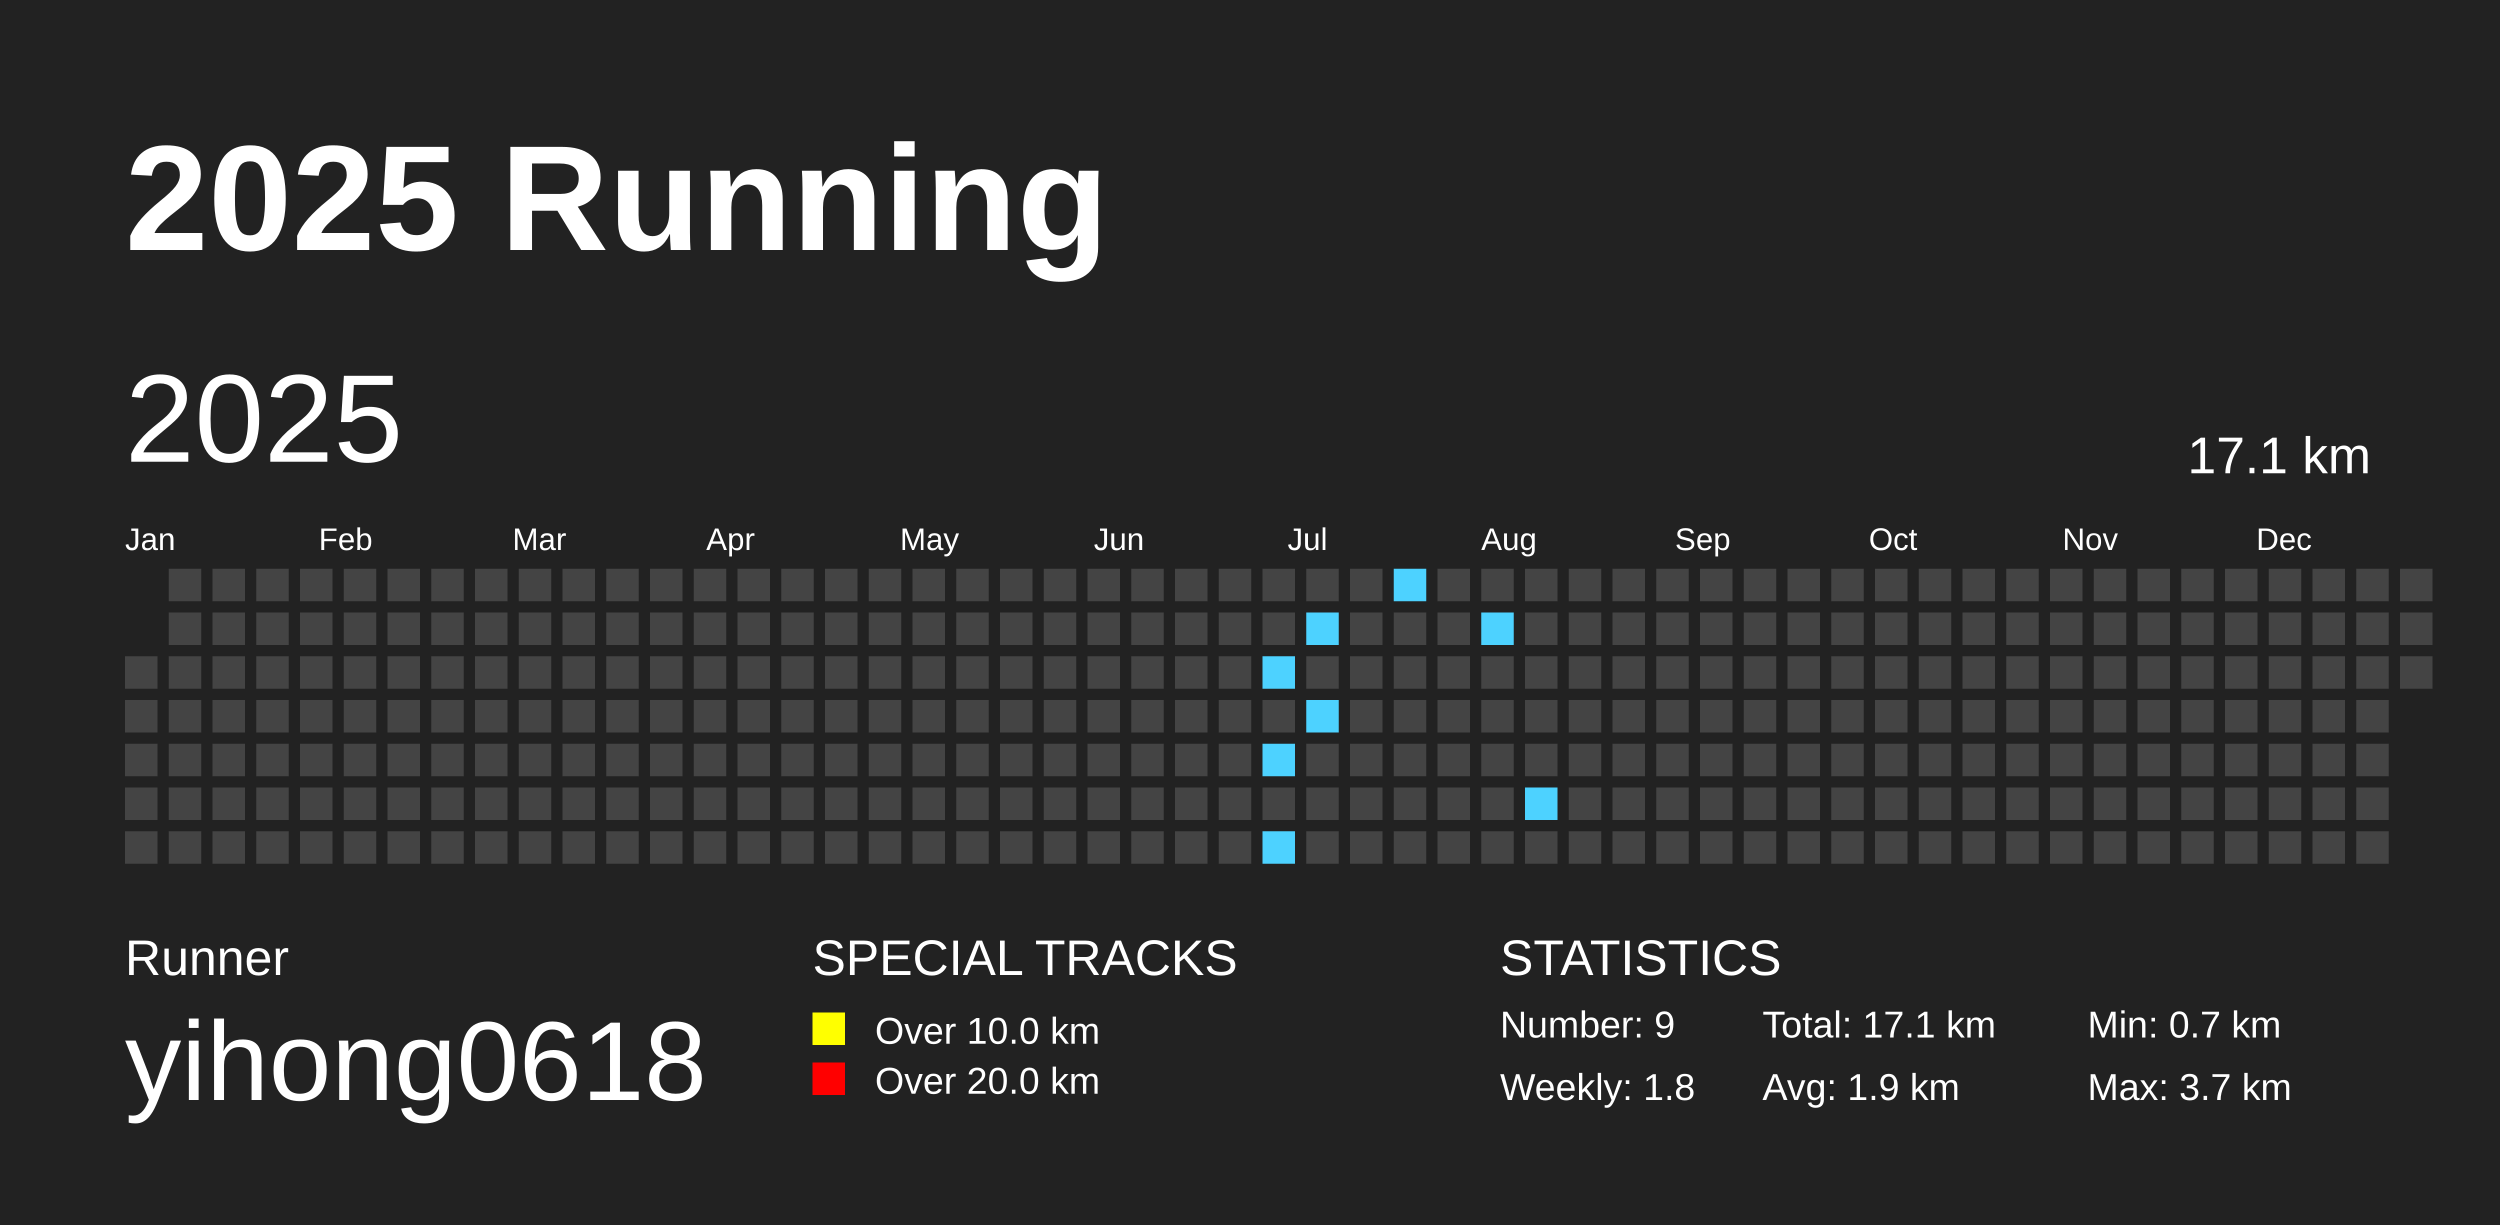
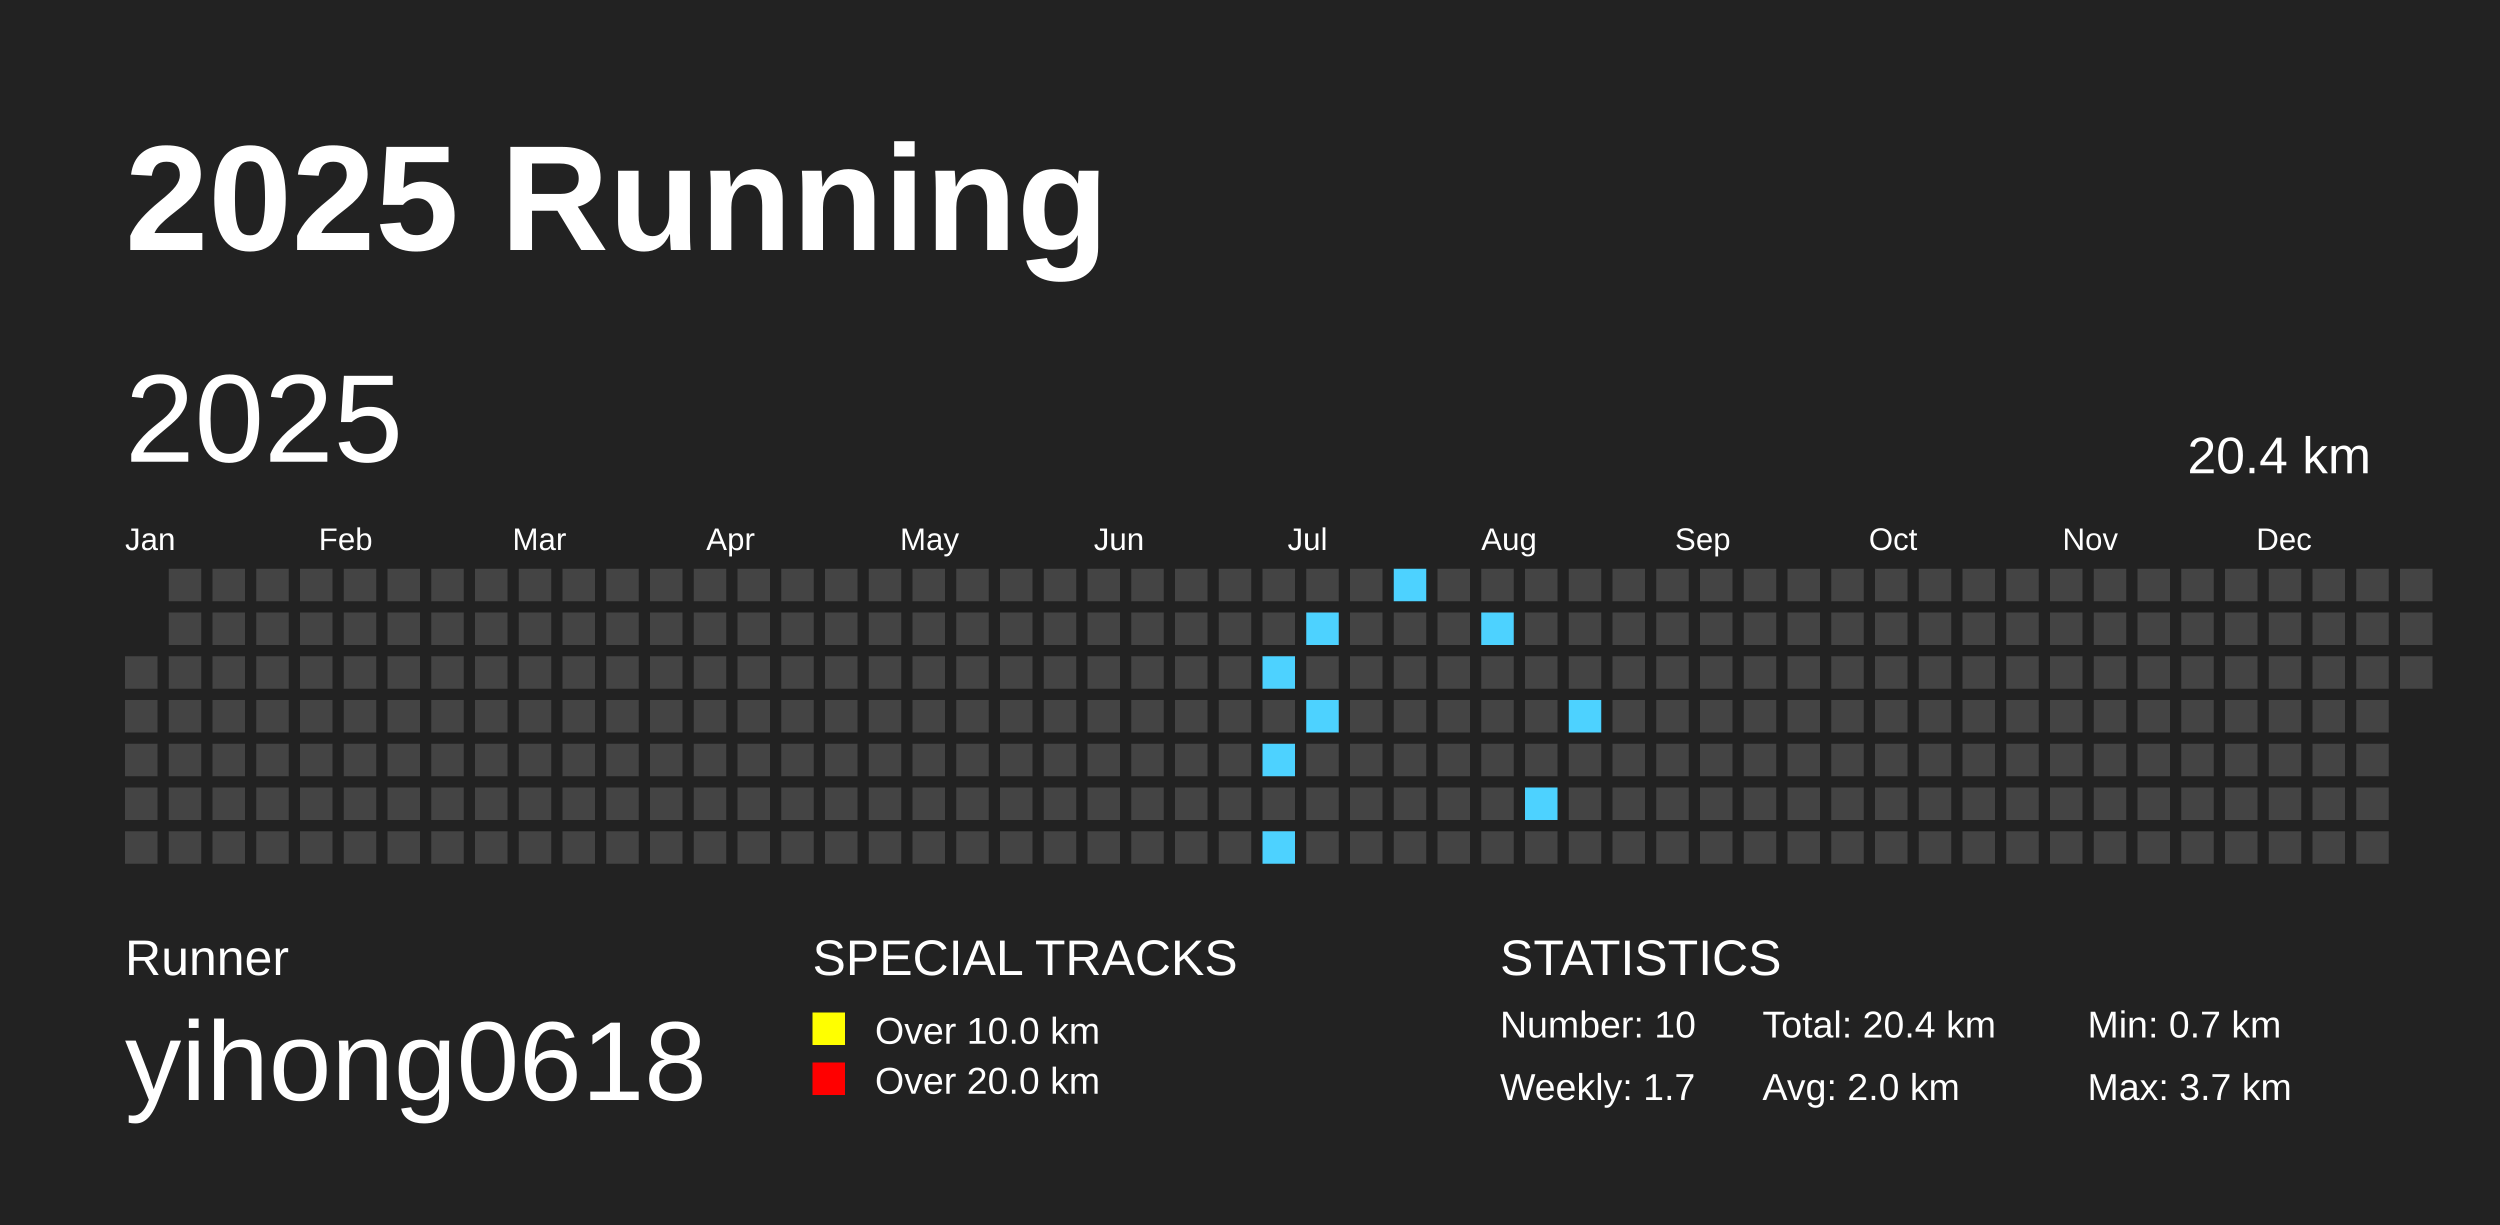
<svg xmlns="http://www.w3.org/2000/svg" baseProfile="full" height="98mm" version="1.1" viewBox="0,0,200,98" width="200mm">
  <defs />
  <rect fill="#222222" height="98" width="200" x="0" y="0" />
  <text fill="#FFFFFF" style="font-size:12px; font-family:Arial; font-weight:bold;" x="10" y="20">2025 Running</text>
  <text fill="#FFFFFF" style="font-size:4px; font-family:Arial" x="10" y="78">Runner</text>
  <text fill="#FFFFFF" style="font-size:9px; font-family:Arial" x="10" y="88">yihong0618</text>
  <text fill="#FFFFFF" style="font-size:4px; font-family:Arial" x="65" y="78">SPECIAL TRACKS</text>
  <rect fill="yellow" height="2.6" width="2.6" x="65" y="81" />
  <text fill="#FFFFFF" style="font-size:3px; font-family:Arial" x="70" y="83.5">Over 10.0 km</text>
  <rect fill="red" height="2.6" width="2.6" x="65" y="85" />
  <text fill="#FFFFFF" style="font-size:3px; font-family:Arial" x="70" y="87.5">Over 20.0 km</text>
  <text fill="#FFFFFF" style="font-size:4px; font-family:Arial" x="120" y="78">STATISTICS</text>
-   <text fill="#FFFFFF" style="font-size:3px; font-family:Arial" x="120" y="83">Number: 9</text>
-   <text fill="#FFFFFF" style="font-size:3px; font-family:Arial" x="120" y="88">Weekly: 1.8</text>
-   <text fill="#FFFFFF" style="font-size:3px; font-family:Arial" x="141" y="83">Total: 17.1 km</text>
-   <text fill="#FFFFFF" style="font-size:3px; font-family:Arial" x="141" y="88">Avg: 1.9 km</text>
+   <text fill="#FFFFFF" style="font-size:3px; font-family:Arial" x="120" y="83">Number: 10</text>
+   <text fill="#FFFFFF" style="font-size:3px; font-family:Arial" x="120" y="88">Weekly: 1.7</text>
+   <text fill="#FFFFFF" style="font-size:3px; font-family:Arial" x="141" y="83">Total: 20.4 km</text>
+   <text fill="#FFFFFF" style="font-size:3px; font-family:Arial" x="141" y="88">Avg: 2.0 km</text>
  <text fill="#FFFFFF" style="font-size:3px; font-family:Arial" x="167" y="83">Min: 0.7 km</text>
  <text fill="#FFFFFF" style="font-size:3px; font-family:Arial" x="167" y="88">Max: 3.7 km</text>
  <text dominant-baseline="hanging" fill="#FFFFFF" style="font-size:10.0px; font-family:Arial;" x="10" y="30">2025</text>
-   <text dominant-baseline="hanging" fill="#FFFFFF" style="font-size:4.125px; font-family:Arial;" x="175" y="35">17.1 km</text>
+   <text dominant-baseline="hanging" fill="#FFFFFF" style="font-size:4.125px; font-family:Arial;" x="175" y="35">20.4 km</text>
  <text fill="#FFFFFF" style="font-size:2.5px; font-family:Arial" x="10.0" y="44">Jan</text>
  <text fill="#FFFFFF" style="font-size:2.5px; font-family:Arial" x="25.5" y="44">Feb</text>
  <text fill="#FFFFFF" style="font-size:2.5px; font-family:Arial" x="41.0" y="44">Mar</text>
  <text fill="#FFFFFF" style="font-size:2.5px; font-family:Arial" x="56.5" y="44">Apr</text>
  <text fill="#FFFFFF" style="font-size:2.5px; font-family:Arial" x="72.0" y="44">May</text>
  <text fill="#FFFFFF" style="font-size:2.5px; font-family:Arial" x="87.5" y="44">Jun</text>
  <text fill="#FFFFFF" style="font-size:2.5px; font-family:Arial" x="103.0" y="44">Jul</text>
  <text fill="#FFFFFF" style="font-size:2.5px; font-family:Arial" x="118.5" y="44">Aug</text>
  <text fill="#FFFFFF" style="font-size:2.5px; font-family:Arial" x="134.0" y="44">Sep</text>
  <text fill="#FFFFFF" style="font-size:2.5px; font-family:Arial" x="149.5" y="44">Oct</text>
  <text fill="#FFFFFF" style="font-size:2.5px; font-family:Arial" x="165.0" y="44">Nov</text>
  <text fill="#FFFFFF" style="font-size:2.5px; font-family:Arial" x="180.5" y="44">Dec</text>
  <rect fill="#444444" height="2.6" width="2.6" x="10.0" y="52.5" />
  <rect fill="#444444" height="2.6" width="2.6" x="10.0" y="56.0" />
  <rect fill="#444444" height="2.6" width="2.6" x="10.0" y="59.5" />
  <rect fill="#444444" height="2.6" width="2.6" x="10.0" y="63.0" />
  <rect fill="#444444" height="2.6" width="2.6" x="10.0" y="66.5" />
  <rect fill="#444444" height="2.6" width="2.6" x="13.5" y="45.5" />
  <rect fill="#444444" height="2.6" width="2.6" x="13.5" y="49.0" />
  <rect fill="#444444" height="2.6" width="2.6" x="13.5" y="52.5" />
  <rect fill="#444444" height="2.6" width="2.6" x="13.5" y="56.0" />
  <rect fill="#444444" height="2.6" width="2.6" x="13.5" y="59.5" />
  <rect fill="#444444" height="2.6" width="2.6" x="13.5" y="63.0" />
  <rect fill="#444444" height="2.6" width="2.6" x="13.5" y="66.5" />
  <rect fill="#444444" height="2.6" width="2.6" x="17.0" y="45.5" />
  <rect fill="#444444" height="2.6" width="2.6" x="17.0" y="49.0" />
  <rect fill="#444444" height="2.6" width="2.6" x="17.0" y="52.5" />
  <rect fill="#444444" height="2.6" width="2.6" x="17.0" y="56.0" />
  <rect fill="#444444" height="2.6" width="2.6" x="17.0" y="59.5" />
  <rect fill="#444444" height="2.6" width="2.6" x="17.0" y="63.0" />
  <rect fill="#444444" height="2.6" width="2.6" x="17.0" y="66.5" />
  <rect fill="#444444" height="2.6" width="2.6" x="20.5" y="45.5" />
  <rect fill="#444444" height="2.6" width="2.6" x="20.5" y="49.0" />
  <rect fill="#444444" height="2.6" width="2.6" x="20.5" y="52.5" />
  <rect fill="#444444" height="2.6" width="2.6" x="20.5" y="56.0" />
  <rect fill="#444444" height="2.6" width="2.6" x="20.5" y="59.5" />
  <rect fill="#444444" height="2.6" width="2.6" x="20.5" y="63.0" />
  <rect fill="#444444" height="2.6" width="2.6" x="20.5" y="66.5" />
  <rect fill="#444444" height="2.6" width="2.6" x="24.0" y="45.5" />
  <rect fill="#444444" height="2.6" width="2.6" x="24.0" y="49.0" />
  <rect fill="#444444" height="2.6" width="2.6" x="24.0" y="52.5" />
  <rect fill="#444444" height="2.6" width="2.6" x="24.0" y="56.0" />
  <rect fill="#444444" height="2.6" width="2.6" x="24.0" y="59.5" />
  <rect fill="#444444" height="2.6" width="2.6" x="24.0" y="63.0" />
  <rect fill="#444444" height="2.6" width="2.6" x="24.0" y="66.5" />
  <rect fill="#444444" height="2.6" width="2.6" x="27.5" y="45.5" />
  <rect fill="#444444" height="2.6" width="2.6" x="27.5" y="49.0" />
  <rect fill="#444444" height="2.6" width="2.6" x="27.5" y="52.5" />
  <rect fill="#444444" height="2.6" width="2.6" x="27.5" y="56.0" />
  <rect fill="#444444" height="2.6" width="2.6" x="27.5" y="59.5" />
  <rect fill="#444444" height="2.6" width="2.6" x="27.5" y="63.0" />
  <rect fill="#444444" height="2.6" width="2.6" x="27.5" y="66.5" />
  <rect fill="#444444" height="2.6" width="2.6" x="31.0" y="45.5" />
  <rect fill="#444444" height="2.6" width="2.6" x="31.0" y="49.0" />
  <rect fill="#444444" height="2.6" width="2.6" x="31.0" y="52.5" />
  <rect fill="#444444" height="2.6" width="2.6" x="31.0" y="56.0" />
  <rect fill="#444444" height="2.6" width="2.6" x="31.0" y="59.5" />
  <rect fill="#444444" height="2.6" width="2.6" x="31.0" y="63.0" />
  <rect fill="#444444" height="2.6" width="2.6" x="31.0" y="66.5" />
  <rect fill="#444444" height="2.6" width="2.6" x="34.5" y="45.5" />
  <rect fill="#444444" height="2.6" width="2.6" x="34.5" y="49.0" />
  <rect fill="#444444" height="2.6" width="2.6" x="34.5" y="52.5" />
  <rect fill="#444444" height="2.6" width="2.6" x="34.5" y="56.0" />
  <rect fill="#444444" height="2.6" width="2.6" x="34.5" y="59.5" />
  <rect fill="#444444" height="2.6" width="2.6" x="34.5" y="63.0" />
  <rect fill="#444444" height="2.6" width="2.6" x="34.5" y="66.5" />
  <rect fill="#444444" height="2.6" width="2.6" x="38.0" y="45.5" />
  <rect fill="#444444" height="2.6" width="2.6" x="38.0" y="49.0" />
  <rect fill="#444444" height="2.6" width="2.6" x="38.0" y="52.5" />
  <rect fill="#444444" height="2.6" width="2.6" x="38.0" y="56.0" />
  <rect fill="#444444" height="2.6" width="2.6" x="38.0" y="59.5" />
  <rect fill="#444444" height="2.6" width="2.6" x="38.0" y="63.0" />
  <rect fill="#444444" height="2.6" width="2.6" x="38.0" y="66.5" />
  <rect fill="#444444" height="2.6" width="2.6" x="41.5" y="45.5" />
  <rect fill="#444444" height="2.6" width="2.6" x="41.5" y="49.0" />
  <rect fill="#444444" height="2.6" width="2.6" x="41.5" y="52.5" />
  <rect fill="#444444" height="2.6" width="2.6" x="41.5" y="56.0" />
  <rect fill="#444444" height="2.6" width="2.6" x="41.5" y="59.5" />
  <rect fill="#444444" height="2.6" width="2.6" x="41.5" y="63.0" />
  <rect fill="#444444" height="2.6" width="2.6" x="41.5" y="66.5" />
  <rect fill="#444444" height="2.6" width="2.6" x="45.0" y="45.5" />
  <rect fill="#444444" height="2.6" width="2.6" x="45.0" y="49.0" />
  <rect fill="#444444" height="2.6" width="2.6" x="45.0" y="52.5" />
  <rect fill="#444444" height="2.6" width="2.6" x="45.0" y="56.0" />
  <rect fill="#444444" height="2.6" width="2.6" x="45.0" y="59.5" />
  <rect fill="#444444" height="2.6" width="2.6" x="45.0" y="63.0" />
  <rect fill="#444444" height="2.6" width="2.6" x="45.0" y="66.5" />
  <rect fill="#444444" height="2.6" width="2.6" x="48.5" y="45.5" />
  <rect fill="#444444" height="2.6" width="2.6" x="48.5" y="49.0" />
  <rect fill="#444444" height="2.6" width="2.6" x="48.5" y="52.5" />
  <rect fill="#444444" height="2.6" width="2.6" x="48.5" y="56.0" />
  <rect fill="#444444" height="2.6" width="2.6" x="48.5" y="59.5" />
  <rect fill="#444444" height="2.6" width="2.6" x="48.5" y="63.0" />
  <rect fill="#444444" height="2.6" width="2.6" x="48.5" y="66.5" />
  <rect fill="#444444" height="2.6" width="2.6" x="52.0" y="45.5" />
  <rect fill="#444444" height="2.6" width="2.6" x="52.0" y="49.0" />
  <rect fill="#444444" height="2.6" width="2.6" x="52.0" y="52.5" />
  <rect fill="#444444" height="2.6" width="2.6" x="52.0" y="56.0" />
  <rect fill="#444444" height="2.6" width="2.6" x="52.0" y="59.5" />
  <rect fill="#444444" height="2.6" width="2.6" x="52.0" y="63.0" />
  <rect fill="#444444" height="2.6" width="2.6" x="52.0" y="66.5" />
  <rect fill="#444444" height="2.6" width="2.6" x="55.5" y="45.5" />
  <rect fill="#444444" height="2.6" width="2.6" x="55.5" y="49.0" />
  <rect fill="#444444" height="2.6" width="2.6" x="55.5" y="52.5" />
  <rect fill="#444444" height="2.6" width="2.6" x="55.5" y="56.0" />
  <rect fill="#444444" height="2.6" width="2.6" x="55.5" y="59.5" />
  <rect fill="#444444" height="2.6" width="2.6" x="55.5" y="63.0" />
  <rect fill="#444444" height="2.6" width="2.6" x="55.5" y="66.5" />
  <rect fill="#444444" height="2.6" width="2.6" x="59.0" y="45.5" />
  <rect fill="#444444" height="2.6" width="2.6" x="59.0" y="49.0" />
  <rect fill="#444444" height="2.6" width="2.6" x="59.0" y="52.5" />
  <rect fill="#444444" height="2.6" width="2.6" x="59.0" y="56.0" />
  <rect fill="#444444" height="2.6" width="2.6" x="59.0" y="59.5" />
  <rect fill="#444444" height="2.6" width="2.6" x="59.0" y="63.0" />
  <rect fill="#444444" height="2.6" width="2.6" x="59.0" y="66.5" />
  <rect fill="#444444" height="2.6" width="2.6" x="62.5" y="45.5" />
  <rect fill="#444444" height="2.6" width="2.6" x="62.5" y="49.0" />
  <rect fill="#444444" height="2.6" width="2.6" x="62.5" y="52.5" />
  <rect fill="#444444" height="2.6" width="2.6" x="62.5" y="56.0" />
  <rect fill="#444444" height="2.6" width="2.6" x="62.5" y="59.5" />
  <rect fill="#444444" height="2.6" width="2.6" x="62.5" y="63.0" />
  <rect fill="#444444" height="2.6" width="2.6" x="62.5" y="66.5" />
  <rect fill="#444444" height="2.6" width="2.6" x="66.0" y="45.5" />
  <rect fill="#444444" height="2.6" width="2.6" x="66.0" y="49.0" />
  <rect fill="#444444" height="2.6" width="2.6" x="66.0" y="52.5" />
  <rect fill="#444444" height="2.6" width="2.6" x="66.0" y="56.0" />
  <rect fill="#444444" height="2.6" width="2.6" x="66.0" y="59.5" />
  <rect fill="#444444" height="2.6" width="2.6" x="66.0" y="63.0" />
  <rect fill="#444444" height="2.6" width="2.6" x="66.0" y="66.5" />
  <rect fill="#444444" height="2.6" width="2.6" x="69.5" y="45.5" />
  <rect fill="#444444" height="2.6" width="2.6" x="69.5" y="49.0" />
  <rect fill="#444444" height="2.6" width="2.6" x="69.5" y="52.5" />
  <rect fill="#444444" height="2.6" width="2.6" x="69.5" y="56.0" />
  <rect fill="#444444" height="2.6" width="2.6" x="69.5" y="59.5" />
  <rect fill="#444444" height="2.6" width="2.6" x="69.5" y="63.0" />
  <rect fill="#444444" height="2.6" width="2.6" x="69.5" y="66.5" />
  <rect fill="#444444" height="2.6" width="2.6" x="73.0" y="45.5" />
  <rect fill="#444444" height="2.6" width="2.6" x="73.0" y="49.0" />
  <rect fill="#444444" height="2.6" width="2.6" x="73.0" y="52.5" />
  <rect fill="#444444" height="2.6" width="2.6" x="73.0" y="56.0" />
  <rect fill="#444444" height="2.6" width="2.6" x="73.0" y="59.5" />
  <rect fill="#444444" height="2.6" width="2.6" x="73.0" y="63.0" />
  <rect fill="#444444" height="2.6" width="2.6" x="73.0" y="66.5" />
  <rect fill="#444444" height="2.6" width="2.6" x="76.5" y="45.5" />
  <rect fill="#444444" height="2.6" width="2.6" x="76.5" y="49.0" />
  <rect fill="#444444" height="2.6" width="2.6" x="76.5" y="52.5" />
  <rect fill="#444444" height="2.6" width="2.6" x="76.5" y="56.0" />
  <rect fill="#444444" height="2.6" width="2.6" x="76.5" y="59.5" />
  <rect fill="#444444" height="2.6" width="2.6" x="76.5" y="63.0" />
  <rect fill="#444444" height="2.6" width="2.6" x="76.5" y="66.5" />
  <rect fill="#444444" height="2.6" width="2.6" x="80.0" y="45.5" />
  <rect fill="#444444" height="2.6" width="2.6" x="80.0" y="49.0" />
  <rect fill="#444444" height="2.6" width="2.6" x="80.0" y="52.5" />
  <rect fill="#444444" height="2.6" width="2.6" x="80.0" y="56.0" />
  <rect fill="#444444" height="2.6" width="2.6" x="80.0" y="59.5" />
  <rect fill="#444444" height="2.6" width="2.6" x="80.0" y="63.0" />
  <rect fill="#444444" height="2.6" width="2.6" x="80.0" y="66.5" />
  <rect fill="#444444" height="2.6" width="2.6" x="83.5" y="45.5" />
  <rect fill="#444444" height="2.6" width="2.6" x="83.5" y="49.0" />
  <rect fill="#444444" height="2.6" width="2.6" x="83.5" y="52.5" />
  <rect fill="#444444" height="2.6" width="2.6" x="83.5" y="56.0" />
  <rect fill="#444444" height="2.6" width="2.6" x="83.5" y="59.5" />
  <rect fill="#444444" height="2.6" width="2.6" x="83.5" y="63.0" />
  <rect fill="#444444" height="2.6" width="2.6" x="83.5" y="66.5" />
  <rect fill="#444444" height="2.6" width="2.6" x="87.0" y="45.5" />
  <rect fill="#444444" height="2.6" width="2.6" x="87.0" y="49.0" />
  <rect fill="#444444" height="2.6" width="2.6" x="87.0" y="52.5" />
  <rect fill="#444444" height="2.6" width="2.6" x="87.0" y="56.0" />
  <rect fill="#444444" height="2.6" width="2.6" x="87.0" y="59.5" />
  <rect fill="#444444" height="2.6" width="2.6" x="87.0" y="63.0" />
  <rect fill="#444444" height="2.6" width="2.6" x="87.0" y="66.5" />
  <rect fill="#444444" height="2.6" width="2.6" x="90.5" y="45.5" />
  <rect fill="#444444" height="2.6" width="2.6" x="90.5" y="49.0" />
  <rect fill="#444444" height="2.6" width="2.6" x="90.5" y="52.5" />
  <rect fill="#444444" height="2.6" width="2.6" x="90.5" y="56.0" />
  <rect fill="#444444" height="2.6" width="2.6" x="90.5" y="59.5" />
  <rect fill="#444444" height="2.6" width="2.6" x="90.5" y="63.0" />
  <rect fill="#444444" height="2.6" width="2.6" x="90.5" y="66.5" />
  <rect fill="#444444" height="2.6" width="2.6" x="94.0" y="45.5" />
  <rect fill="#444444" height="2.6" width="2.6" x="94.0" y="49.0" />
  <rect fill="#444444" height="2.6" width="2.6" x="94.0" y="52.5" />
  <rect fill="#444444" height="2.6" width="2.6" x="94.0" y="56.0" />
  <rect fill="#444444" height="2.6" width="2.6" x="94.0" y="59.5" />
  <rect fill="#444444" height="2.6" width="2.6" x="94.0" y="63.0" />
  <rect fill="#444444" height="2.6" width="2.6" x="94.0" y="66.5" />
  <rect fill="#444444" height="2.6" width="2.6" x="97.5" y="45.5" />
  <rect fill="#444444" height="2.6" width="2.6" x="97.5" y="49.0" />
  <rect fill="#444444" height="2.6" width="2.6" x="97.5" y="52.5" />
  <rect fill="#444444" height="2.6" width="2.6" x="97.5" y="56.0" />
  <rect fill="#444444" height="2.6" width="2.6" x="97.5" y="59.5" />
  <rect fill="#444444" height="2.6" width="2.6" x="97.5" y="63.0" />
  <rect fill="#444444" height="2.6" width="2.6" x="97.5" y="66.5" />
  <rect fill="#444444" height="2.6" width="2.6" x="101.0" y="45.5" />
  <rect fill="#444444" height="2.6" width="2.6" x="101.0" y="49.0" />
  <rect fill="#4DD2FF" height="2.6" width="2.6" x="101.0" y="52.5" />
  <rect fill="#444444" height="2.6" width="2.6" x="101.0" y="56.0" />
  <rect fill="#4DD2FF" height="2.6" width="2.6" x="101.0" y="59.5" />
  <rect fill="#444444" height="2.6" width="2.6" x="101.0" y="63.0" />
  <rect fill="#4DD2FF" height="2.6" width="2.6" x="101.0" y="66.5" />
  <rect fill="#444444" height="2.6" width="2.6" x="104.5" y="45.5" />
  <rect fill="#4DD2FF" height="2.6" width="2.6" x="104.5" y="49.0" />
  <rect fill="#444444" height="2.6" width="2.6" x="104.5" y="52.5" />
  <rect fill="#4DD2FF" height="2.6" width="2.6" x="104.5" y="56.0" />
  <rect fill="#444444" height="2.6" width="2.6" x="104.5" y="59.5" />
  <rect fill="#444444" height="2.6" width="2.6" x="104.5" y="63.0" />
  <rect fill="#444444" height="2.6" width="2.6" x="104.5" y="66.5" />
  <rect fill="#444444" height="2.6" width="2.6" x="108.0" y="45.5" />
  <rect fill="#444444" height="2.6" width="2.6" x="108.0" y="49.0" />
  <rect fill="#444444" height="2.6" width="2.6" x="108.0" y="52.5" />
  <rect fill="#444444" height="2.6" width="2.6" x="108.0" y="56.0" />
  <rect fill="#444444" height="2.6" width="2.6" x="108.0" y="59.5" />
  <rect fill="#444444" height="2.6" width="2.6" x="108.0" y="63.0" />
  <rect fill="#444444" height="2.6" width="2.6" x="108.0" y="66.5" />
  <rect fill="#4DD2FF" height="2.6" width="2.6" x="111.5" y="45.5" />
  <rect fill="#444444" height="2.6" width="2.6" x="111.5" y="49.0" />
  <rect fill="#444444" height="2.6" width="2.6" x="111.5" y="52.5" />
  <rect fill="#444444" height="2.6" width="2.6" x="111.5" y="56.0" />
  <rect fill="#444444" height="2.6" width="2.6" x="111.5" y="59.5" />
  <rect fill="#444444" height="2.6" width="2.6" x="111.5" y="63.0" />
  <rect fill="#444444" height="2.6" width="2.6" x="111.5" y="66.5" />
  <rect fill="#444444" height="2.6" width="2.6" x="115.0" y="45.5" />
  <rect fill="#444444" height="2.6" width="2.6" x="115.0" y="49.0" />
  <rect fill="#444444" height="2.6" width="2.6" x="115.0" y="52.5" />
  <rect fill="#444444" height="2.6" width="2.6" x="115.0" y="56.0" />
  <rect fill="#444444" height="2.6" width="2.6" x="115.0" y="59.5" />
  <rect fill="#444444" height="2.6" width="2.6" x="115.0" y="63.0" />
  <rect fill="#444444" height="2.6" width="2.6" x="115.0" y="66.5" />
  <rect fill="#444444" height="2.6" width="2.6" x="118.5" y="45.5" />
  <rect fill="#4DD2FF" height="2.6" width="2.6" x="118.5" y="49.0" />
  <rect fill="#444444" height="2.6" width="2.6" x="118.5" y="52.5" />
  <rect fill="#444444" height="2.6" width="2.6" x="118.5" y="56.0" />
  <rect fill="#444444" height="2.6" width="2.6" x="118.5" y="59.5" />
  <rect fill="#444444" height="2.6" width="2.6" x="118.5" y="63.0" />
  <rect fill="#444444" height="2.6" width="2.6" x="118.5" y="66.5" />
  <rect fill="#444444" height="2.6" width="2.6" x="122.0" y="45.5" />
  <rect fill="#444444" height="2.6" width="2.6" x="122.0" y="49.0" />
  <rect fill="#444444" height="2.6" width="2.6" x="122.0" y="52.5" />
  <rect fill="#444444" height="2.6" width="2.6" x="122.0" y="56.0" />
  <rect fill="#444444" height="2.6" width="2.6" x="122.0" y="59.5" />
  <rect fill="#4DD2FF" height="2.6" width="2.6" x="122.0" y="63.0" />
  <rect fill="#444444" height="2.6" width="2.6" x="122.0" y="66.5" />
  <rect fill="#444444" height="2.6" width="2.6" x="125.5" y="45.5" />
  <rect fill="#444444" height="2.6" width="2.6" x="125.5" y="49.0" />
  <rect fill="#444444" height="2.6" width="2.6" x="125.5" y="52.5" />
-   <rect fill="#444444" height="2.6" width="2.6" x="125.5" y="56.0" />
+   <rect fill="#4DD2FF" height="2.6" width="2.6" x="125.5" y="56.0" />
  <rect fill="#444444" height="2.6" width="2.6" x="125.5" y="59.5" />
  <rect fill="#444444" height="2.6" width="2.6" x="125.5" y="63.0" />
  <rect fill="#444444" height="2.6" width="2.6" x="125.5" y="66.5" />
  <rect fill="#444444" height="2.6" width="2.6" x="129.0" y="45.5" />
  <rect fill="#444444" height="2.6" width="2.6" x="129.0" y="49.0" />
  <rect fill="#444444" height="2.6" width="2.6" x="129.0" y="52.5" />
  <rect fill="#444444" height="2.6" width="2.6" x="129.0" y="56.0" />
  <rect fill="#444444" height="2.6" width="2.6" x="129.0" y="59.5" />
  <rect fill="#444444" height="2.6" width="2.6" x="129.0" y="63.0" />
  <rect fill="#444444" height="2.6" width="2.6" x="129.0" y="66.5" />
  <rect fill="#444444" height="2.6" width="2.6" x="132.5" y="45.5" />
  <rect fill="#444444" height="2.6" width="2.6" x="132.5" y="49.0" />
  <rect fill="#444444" height="2.6" width="2.6" x="132.5" y="52.5" />
  <rect fill="#444444" height="2.6" width="2.6" x="132.5" y="56.0" />
  <rect fill="#444444" height="2.6" width="2.6" x="132.5" y="59.5" />
  <rect fill="#444444" height="2.6" width="2.6" x="132.5" y="63.0" />
  <rect fill="#444444" height="2.6" width="2.6" x="132.5" y="66.5" />
  <rect fill="#444444" height="2.6" width="2.6" x="136.0" y="45.5" />
  <rect fill="#444444" height="2.6" width="2.6" x="136.0" y="49.0" />
  <rect fill="#444444" height="2.6" width="2.6" x="136.0" y="52.5" />
  <rect fill="#444444" height="2.6" width="2.6" x="136.0" y="56.0" />
  <rect fill="#444444" height="2.6" width="2.6" x="136.0" y="59.5" />
  <rect fill="#444444" height="2.6" width="2.6" x="136.0" y="63.0" />
  <rect fill="#444444" height="2.6" width="2.6" x="136.0" y="66.5" />
  <rect fill="#444444" height="2.6" width="2.6" x="139.5" y="45.5" />
  <rect fill="#444444" height="2.6" width="2.6" x="139.5" y="49.0" />
  <rect fill="#444444" height="2.6" width="2.6" x="139.5" y="52.5" />
  <rect fill="#444444" height="2.6" width="2.6" x="139.5" y="56.0" />
  <rect fill="#444444" height="2.6" width="2.6" x="139.5" y="59.5" />
  <rect fill="#444444" height="2.6" width="2.6" x="139.5" y="63.0" />
  <rect fill="#444444" height="2.6" width="2.6" x="139.5" y="66.5" />
  <rect fill="#444444" height="2.6" width="2.6" x="143.0" y="45.5" />
  <rect fill="#444444" height="2.6" width="2.6" x="143.0" y="49.0" />
  <rect fill="#444444" height="2.6" width="2.6" x="143.0" y="52.5" />
  <rect fill="#444444" height="2.6" width="2.6" x="143.0" y="56.0" />
  <rect fill="#444444" height="2.6" width="2.6" x="143.0" y="59.5" />
  <rect fill="#444444" height="2.6" width="2.6" x="143.0" y="63.0" />
  <rect fill="#444444" height="2.6" width="2.6" x="143.0" y="66.5" />
  <rect fill="#444444" height="2.6" width="2.6" x="146.5" y="45.5" />
  <rect fill="#444444" height="2.6" width="2.6" x="146.5" y="49.0" />
  <rect fill="#444444" height="2.6" width="2.6" x="146.5" y="52.5" />
  <rect fill="#444444" height="2.6" width="2.6" x="146.5" y="56.0" />
  <rect fill="#444444" height="2.6" width="2.6" x="146.5" y="59.5" />
  <rect fill="#444444" height="2.6" width="2.6" x="146.5" y="63.0" />
  <rect fill="#444444" height="2.6" width="2.6" x="146.5" y="66.5" />
  <rect fill="#444444" height="2.6" width="2.6" x="150.0" y="45.5" />
  <rect fill="#444444" height="2.6" width="2.6" x="150.0" y="49.0" />
  <rect fill="#444444" height="2.6" width="2.6" x="150.0" y="52.5" />
  <rect fill="#444444" height="2.6" width="2.6" x="150.0" y="56.0" />
  <rect fill="#444444" height="2.6" width="2.6" x="150.0" y="59.5" />
  <rect fill="#444444" height="2.6" width="2.6" x="150.0" y="63.0" />
  <rect fill="#444444" height="2.6" width="2.6" x="150.0" y="66.5" />
  <rect fill="#444444" height="2.6" width="2.6" x="153.5" y="45.5" />
  <rect fill="#444444" height="2.6" width="2.6" x="153.5" y="49.0" />
  <rect fill="#444444" height="2.6" width="2.6" x="153.5" y="52.5" />
  <rect fill="#444444" height="2.6" width="2.6" x="153.5" y="56.0" />
  <rect fill="#444444" height="2.6" width="2.6" x="153.5" y="59.5" />
  <rect fill="#444444" height="2.6" width="2.6" x="153.5" y="63.0" />
  <rect fill="#444444" height="2.6" width="2.6" x="153.5" y="66.5" />
  <rect fill="#444444" height="2.6" width="2.6" x="157.0" y="45.5" />
  <rect fill="#444444" height="2.6" width="2.6" x="157.0" y="49.0" />
  <rect fill="#444444" height="2.6" width="2.6" x="157.0" y="52.5" />
  <rect fill="#444444" height="2.6" width="2.6" x="157.0" y="56.0" />
  <rect fill="#444444" height="2.6" width="2.6" x="157.0" y="59.5" />
  <rect fill="#444444" height="2.6" width="2.6" x="157.0" y="63.0" />
  <rect fill="#444444" height="2.6" width="2.6" x="157.0" y="66.5" />
  <rect fill="#444444" height="2.6" width="2.6" x="160.5" y="45.5" />
  <rect fill="#444444" height="2.6" width="2.6" x="160.5" y="49.0" />
  <rect fill="#444444" height="2.6" width="2.6" x="160.5" y="52.5" />
  <rect fill="#444444" height="2.6" width="2.6" x="160.5" y="56.0" />
  <rect fill="#444444" height="2.6" width="2.6" x="160.5" y="59.5" />
  <rect fill="#444444" height="2.6" width="2.6" x="160.5" y="63.0" />
  <rect fill="#444444" height="2.6" width="2.6" x="160.5" y="66.5" />
  <rect fill="#444444" height="2.6" width="2.6" x="164.0" y="45.5" />
  <rect fill="#444444" height="2.6" width="2.6" x="164.0" y="49.0" />
  <rect fill="#444444" height="2.6" width="2.6" x="164.0" y="52.5" />
  <rect fill="#444444" height="2.6" width="2.6" x="164.0" y="56.0" />
  <rect fill="#444444" height="2.6" width="2.6" x="164.0" y="59.5" />
  <rect fill="#444444" height="2.6" width="2.6" x="164.0" y="63.0" />
  <rect fill="#444444" height="2.6" width="2.6" x="164.0" y="66.5" />
  <rect fill="#444444" height="2.6" width="2.6" x="167.5" y="45.5" />
  <rect fill="#444444" height="2.6" width="2.6" x="167.5" y="49.0" />
  <rect fill="#444444" height="2.6" width="2.6" x="167.5" y="52.5" />
  <rect fill="#444444" height="2.6" width="2.6" x="167.5" y="56.0" />
  <rect fill="#444444" height="2.6" width="2.6" x="167.5" y="59.5" />
  <rect fill="#444444" height="2.6" width="2.6" x="167.5" y="63.0" />
  <rect fill="#444444" height="2.6" width="2.6" x="167.5" y="66.5" />
  <rect fill="#444444" height="2.6" width="2.6" x="171.0" y="45.5" />
  <rect fill="#444444" height="2.6" width="2.6" x="171.0" y="49.0" />
  <rect fill="#444444" height="2.6" width="2.6" x="171.0" y="52.5" />
  <rect fill="#444444" height="2.6" width="2.6" x="171.0" y="56.0" />
  <rect fill="#444444" height="2.6" width="2.6" x="171.0" y="59.5" />
  <rect fill="#444444" height="2.6" width="2.6" x="171.0" y="63.0" />
  <rect fill="#444444" height="2.6" width="2.6" x="171.0" y="66.5" />
  <rect fill="#444444" height="2.6" width="2.6" x="174.5" y="45.5" />
  <rect fill="#444444" height="2.6" width="2.6" x="174.5" y="49.0" />
  <rect fill="#444444" height="2.6" width="2.6" x="174.5" y="52.5" />
  <rect fill="#444444" height="2.6" width="2.6" x="174.5" y="56.0" />
  <rect fill="#444444" height="2.6" width="2.6" x="174.5" y="59.5" />
  <rect fill="#444444" height="2.6" width="2.6" x="174.5" y="63.0" />
  <rect fill="#444444" height="2.6" width="2.6" x="174.5" y="66.5" />
  <rect fill="#444444" height="2.6" width="2.6" x="178.0" y="45.5" />
  <rect fill="#444444" height="2.6" width="2.6" x="178.0" y="49.0" />
  <rect fill="#444444" height="2.6" width="2.6" x="178.0" y="52.5" />
  <rect fill="#444444" height="2.6" width="2.6" x="178.0" y="56.0" />
  <rect fill="#444444" height="2.6" width="2.6" x="178.0" y="59.5" />
  <rect fill="#444444" height="2.6" width="2.6" x="178.0" y="63.0" />
  <rect fill="#444444" height="2.6" width="2.6" x="178.0" y="66.5" />
  <rect fill="#444444" height="2.6" width="2.6" x="181.5" y="45.5" />
  <rect fill="#444444" height="2.6" width="2.6" x="181.5" y="49.0" />
  <rect fill="#444444" height="2.6" width="2.6" x="181.5" y="52.5" />
  <rect fill="#444444" height="2.6" width="2.6" x="181.5" y="56.0" />
  <rect fill="#444444" height="2.6" width="2.6" x="181.5" y="59.5" />
  <rect fill="#444444" height="2.6" width="2.6" x="181.5" y="63.0" />
  <rect fill="#444444" height="2.6" width="2.6" x="181.5" y="66.5" />
  <rect fill="#444444" height="2.6" width="2.6" x="185.0" y="45.5" />
  <rect fill="#444444" height="2.6" width="2.6" x="185.0" y="49.0" />
  <rect fill="#444444" height="2.6" width="2.6" x="185.0" y="52.5" />
  <rect fill="#444444" height="2.6" width="2.6" x="185.0" y="56.0" />
  <rect fill="#444444" height="2.6" width="2.6" x="185.0" y="59.5" />
  <rect fill="#444444" height="2.6" width="2.6" x="185.0" y="63.0" />
  <rect fill="#444444" height="2.6" width="2.6" x="185.0" y="66.5" />
  <rect fill="#444444" height="2.6" width="2.6" x="188.5" y="45.5" />
  <rect fill="#444444" height="2.6" width="2.6" x="188.5" y="49.0" />
  <rect fill="#444444" height="2.6" width="2.6" x="188.5" y="52.5" />
  <rect fill="#444444" height="2.6" width="2.6" x="188.5" y="56.0" />
  <rect fill="#444444" height="2.6" width="2.6" x="188.5" y="59.5" />
  <rect fill="#444444" height="2.6" width="2.6" x="188.5" y="63.0" />
  <rect fill="#444444" height="2.6" width="2.6" x="188.5" y="66.5" />
  <rect fill="#444444" height="2.6" width="2.6" x="192.0" y="45.5" />
  <rect fill="#444444" height="2.6" width="2.6" x="192.0" y="49.0" />
  <rect fill="#444444" height="2.6" width="2.6" x="192.0" y="52.5" />
</svg>
